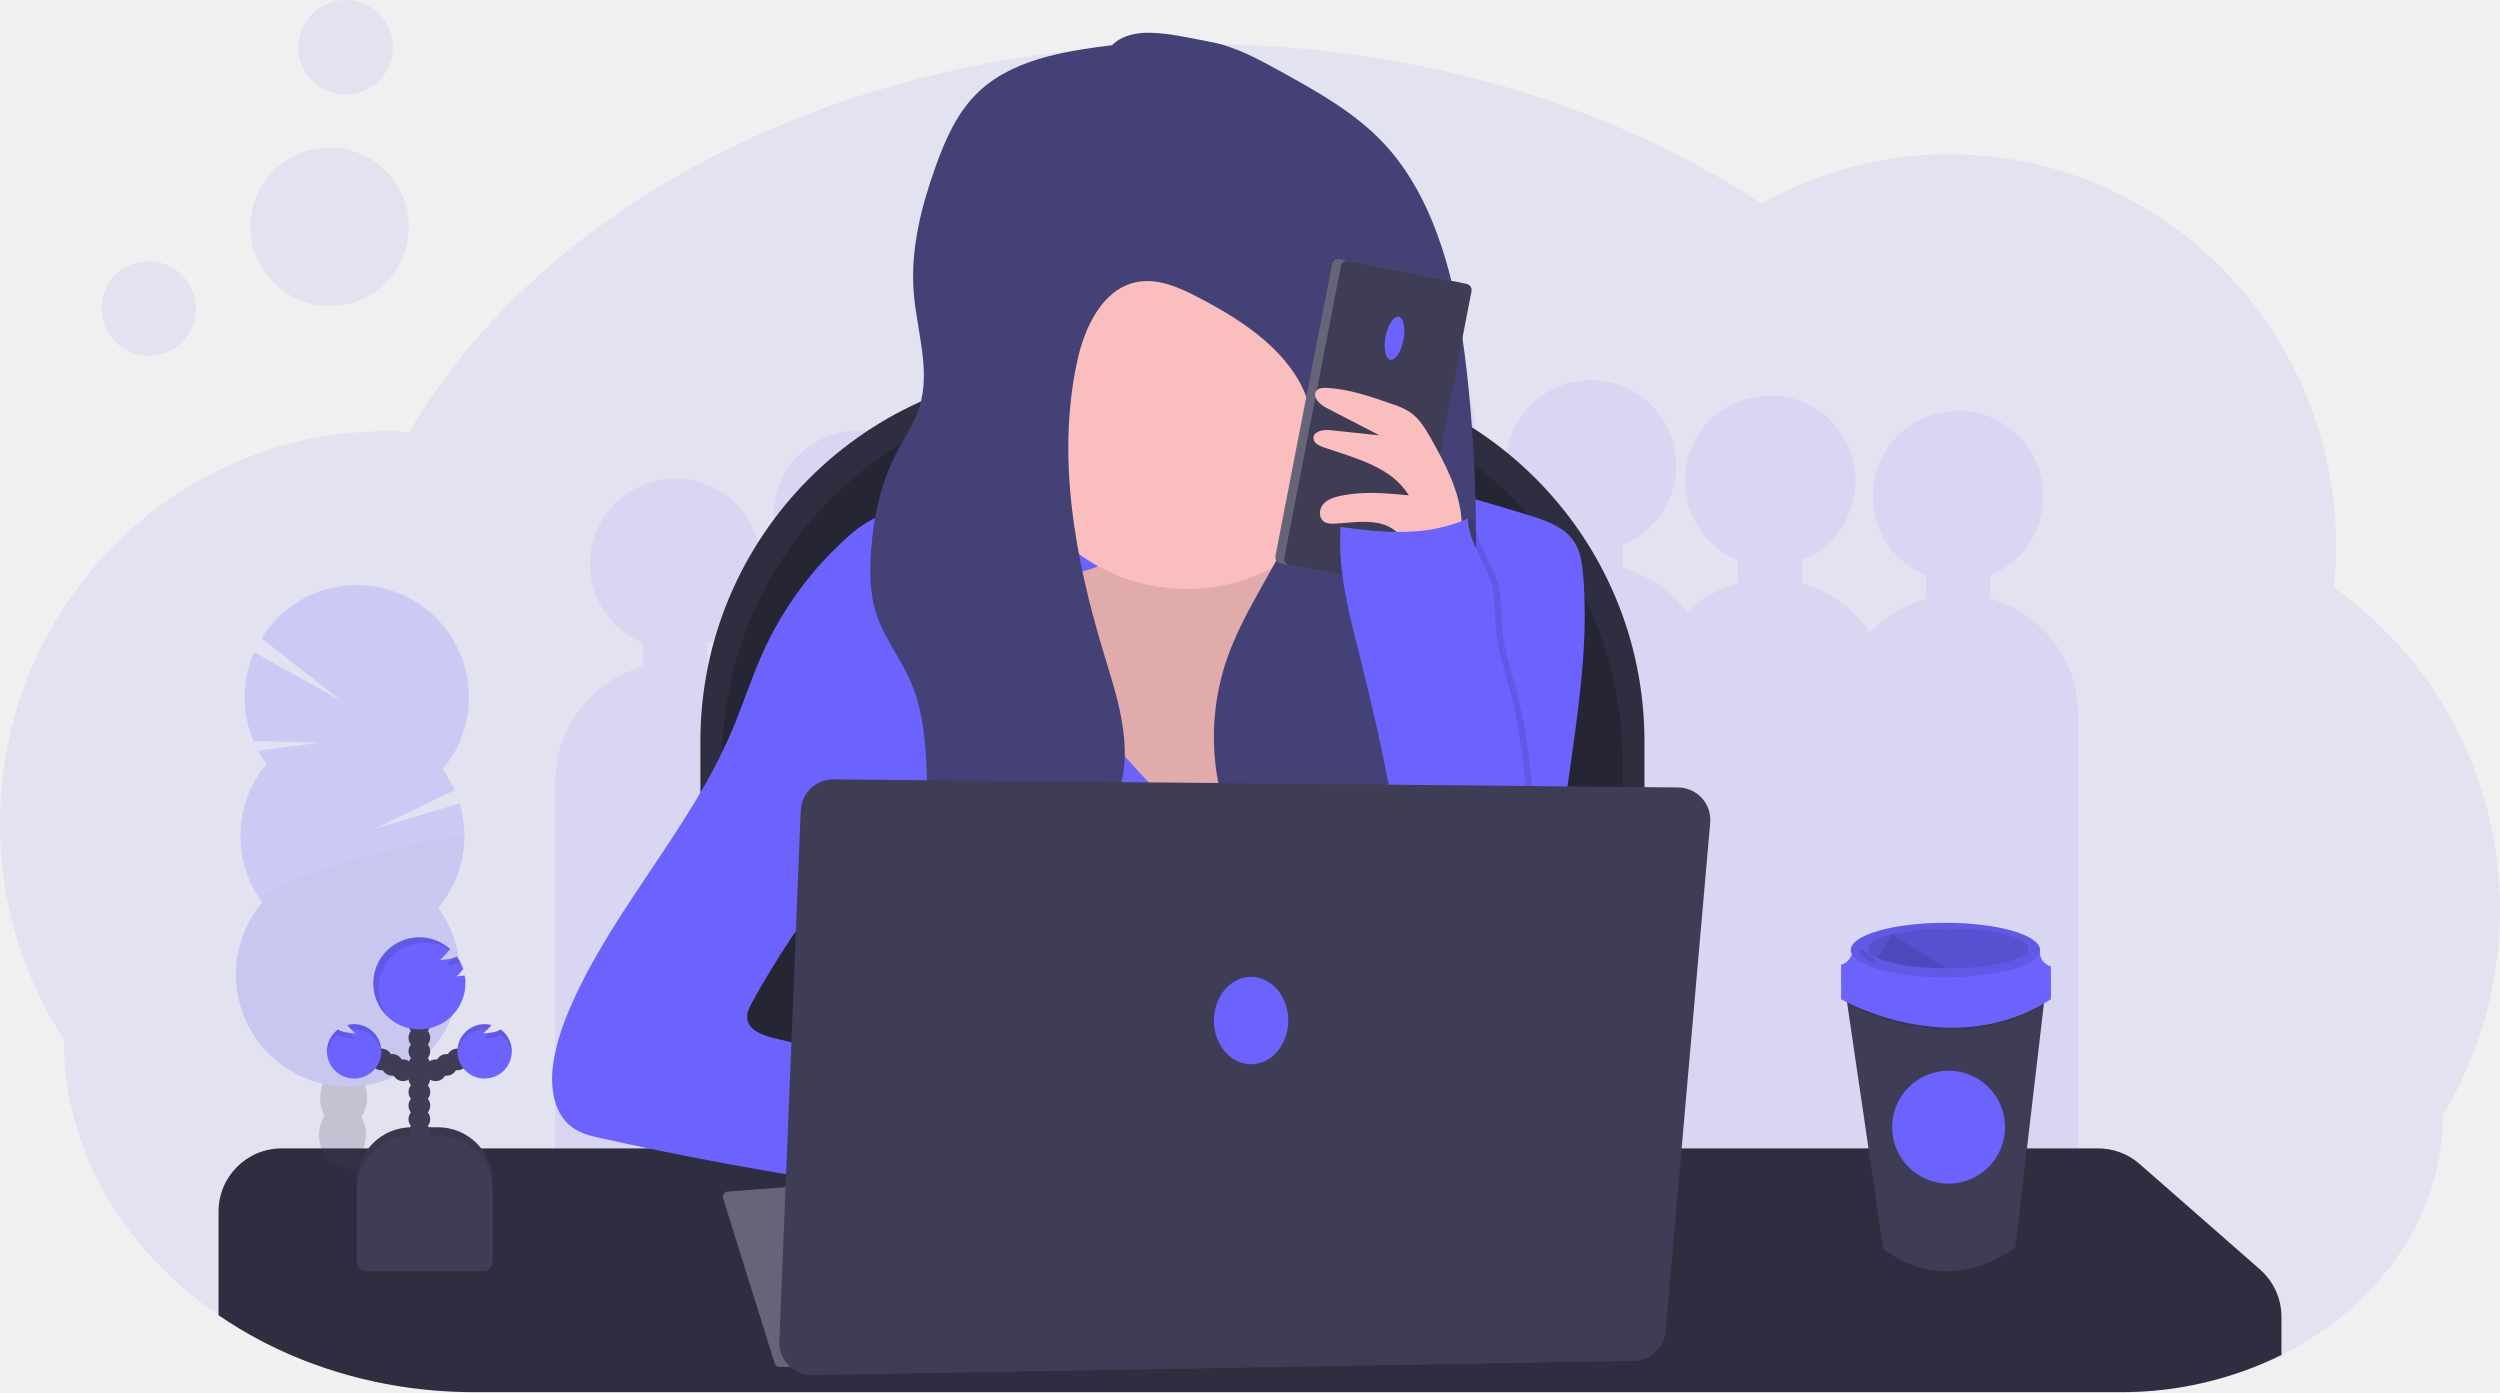
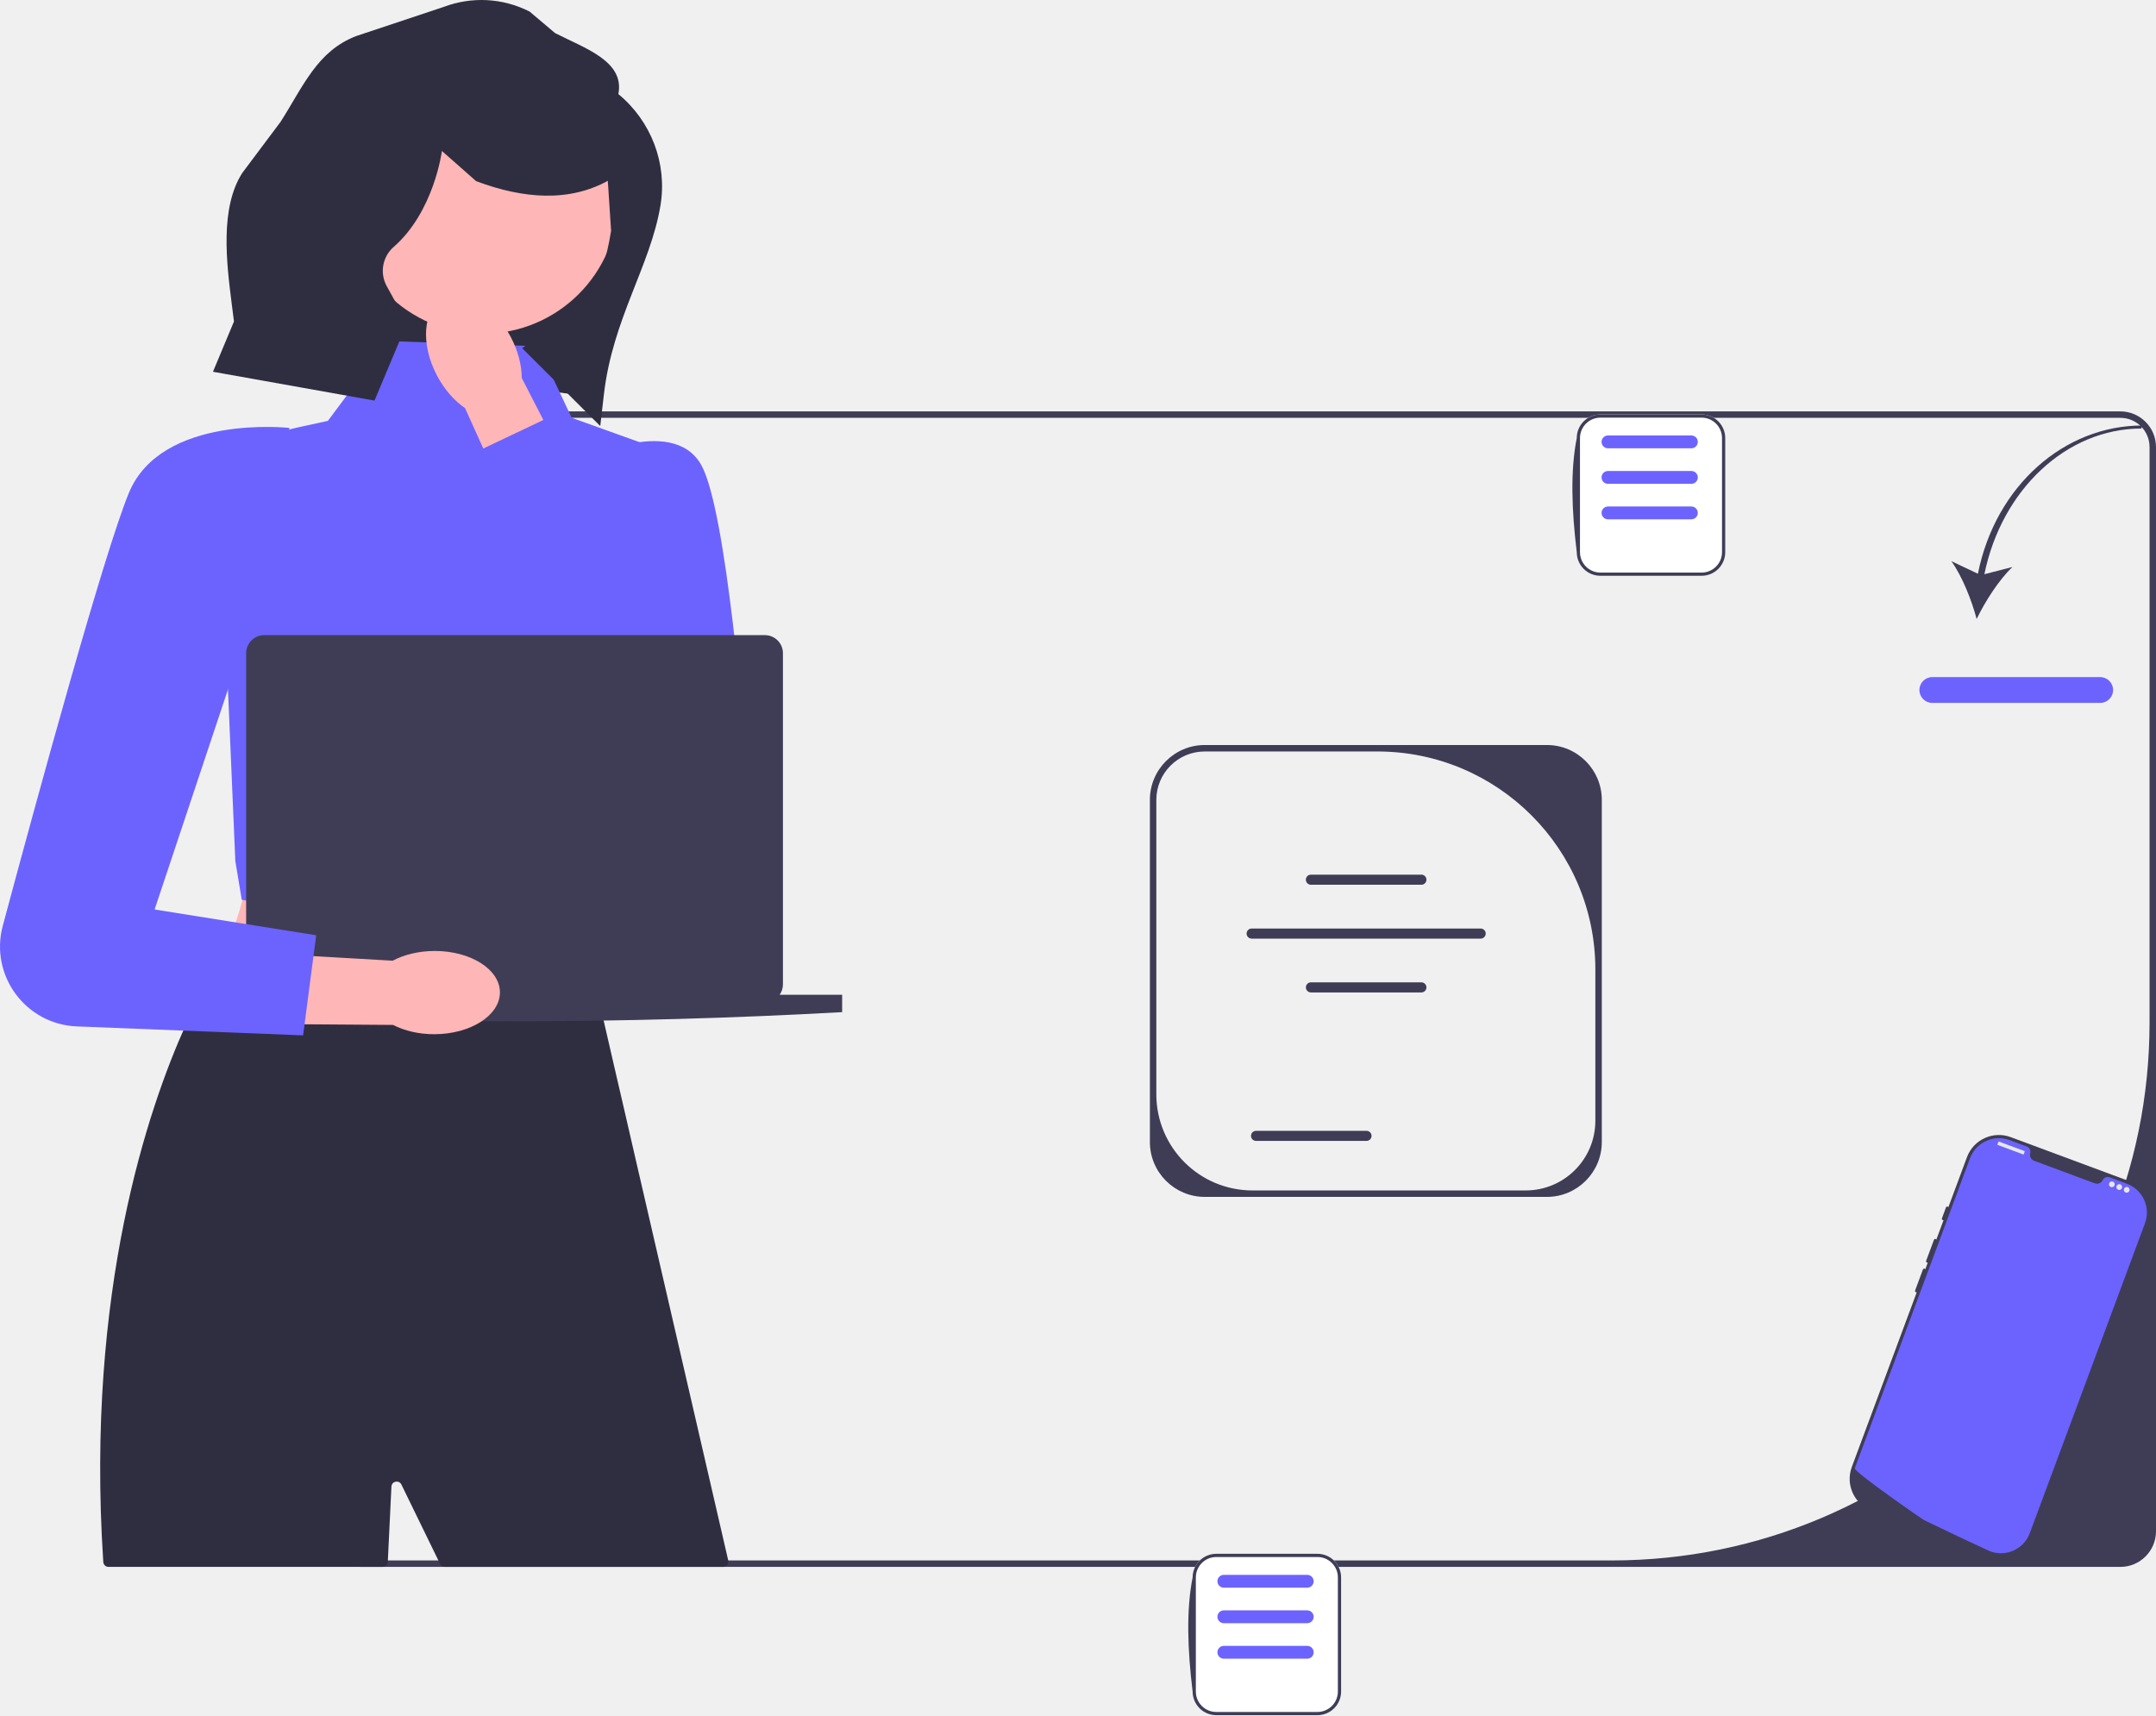
- <svg xmlns="http://www.w3.org/2000/svg" id="a154b3ae-224e-4b43-86b8-0ffeb27982c5" data-name="Layer 1" width="1144" height="637" viewBox="0 0 1144 637">
-   <path d="M1172,547.81a180.56,180.56,0,0,1-26.12,93.88c0,34.62-16.14,66-42.32,88.87a144.74,144.74,0,0,1-21.08,15.28c-.3.19-.61.37-.92.55-.56.33-1.12.66-1.69,1l-.53.31h0c-2.39,1.35-4.83,2.65-7.32,3.87a165.67,165.67,0,0,1-73.76,17H245.17q-9,0-17.84-.72a211.15,211.15,0,0,1-61.06-14.14q-5.72-2.26-11.22-4.86-2.62-1.23-5.19-2.53c-1.07-.54-2.14-1.1-3.2-1.66A190.5,190.5,0,0,1,128,733.32a183.89,183.89,0,0,1-15.8-12.12C78.17,692,57.12,651.59,57.12,607A180.5,180.5,0,0,1,28,508.32c0-99.14,79.24-179.51,177-179.51,3,0,6,.09,9,.25.43,0,.85,0,1.28.06,16.48-28.09,38.51-53.9,65-76.62,72.24-61.9,177.82-100.92,295.43-100.92,98.82,0,189.15,27.55,258.34,73.07A174.18,174.18,0,0,1,920,202.1c97.74,0,177,80.37,177,179.51a184.9,184.9,0,0,1-1,18.78A180,180,0,0,1,1172,547.81Z" transform="translate(-28 -131.5)" fill="#6c63ff" opacity="0.1" />
-   <path d="M938.69,405.47V394.74a39.05,39.05,0,1,0-29.38,0v10.73A55,55,0,0,0,883.77,421a55.08,55.08,0,0,0-31.08-22.52V387.74a39.05,39.05,0,1,0-29.38,0v10.73a55,55,0,0,0-23.21,13.16,55.08,55.08,0,0,0-29.41-20.16V380.74a39.05,39.05,0,1,0-29.38,0v10.73a55,55,0,0,0-26,16.06,55.09,55.09,0,0,0-36.57-33.06V363.74a39.05,39.05,0,1,0-29.38,0v10.73a55,55,0,0,0-40,47.77,54.62,54.62,0,0,0-16.57-7.77V403.74a39.05,39.05,0,1,0-29.38,0v10.73a55.18,55.18,0,0,0-34.66,28.7,54.58,54.58,0,0,0-15-6.7V425.74a39.05,39.05,0,1,0-29.38,0v10.73a54.29,54.29,0,0,0-14.21,6.22,55.14,55.14,0,0,0-34.41-28.22V403.74a39.05,39.05,0,1,0-29.38,0v10.73a55.1,55.1,0,0,0-35.87,31.36,55,55,0,0,0-18.75-9.36V425.74a39.05,39.05,0,1,0-29.38,0v10.73a55,55,0,0,0-40.31,53v248H392v-22h52v22H554v-22h79v-40h68v17h82v7h86v7H979v-248A55,55,0,0,0,938.69,405.47Z" transform="translate(-28 -131.5)" fill="#6c63ff" opacity="0.1" />
-   <path d="M490.78,169h91.43A170.28,170.28,0,0,1,752.5,339.28V570a0,0,0,0,1,0,0h-432a0,0,0,0,1,0,0V339.28A170.28,170.28,0,0,1,490.78,169Z" fill="#2f2e41" />
-   <path d="M500.78,178.28h71.43A170.28,170.28,0,0,1,742.5,348.56V560.71a0,0,0,0,1,0,0h-412a0,0,0,0,1,0,0V348.56A170.28,170.28,0,0,1,500.78,178.28Z" opacity="0.2" />
-   <path d="M1072,734.09v17.46a165.67,165.67,0,0,1-73.76,17H245.17q-9,0-17.84-.72a211.15,211.15,0,0,1-61.06-14.14q-5.72-2.26-11.22-4.86-2.62-1.23-5.19-2.53c-1.07-.54-2.14-1.1-3.2-1.66A190.5,190.5,0,0,1,128,733.32V685.9A28.9,28.9,0,0,1,156.9,657H988.13a28.9,28.9,0,0,1,19,7.17l55,48.2A28.87,28.87,0,0,1,1072,734.09Z" transform="translate(-28 -131.5)" fill="#2f2e41" />
-   <path d="M510.67,357.31q-32.71,2.16-65.17,7c-6.15.92-12.39,1.94-18,4.66a52.8,52.8,0,0,0-11.94,8.56,157.38,157.38,0,0,0-38,51.53c-5.57,12.15-9.57,25-14.82,37.25-18.69,43.75-52.59,79.53-72.32,122.82-4.27,9.37-7.87,19.15-9.3,29.34-1.48,10.54.2,22.84,8.86,29,4,2.83,8.86,4,13.62,5a1641.51,1641.51,0,0,0,181.57,29.65c-6.61-6.38-8.82-16.27-7.95-25.41s4.46-17.78,8-26.25q-51.81-11.43-103.36-24c-5.13-1.25-11.29-3.6-11.92-8.84-.32-2.67,1-5.24,2.3-7.59a407.17,407.17,0,0,1,52.4-74c0,28.06-1.39,59.75-1.39,87.82H747.35a248,248,0,0,1-6.84-48.85C739,501.24,757.1,447.89,752.4,394.24c-.44-4.95-1.12-10.05-3.71-14.29-4.47-7.32-13.39-10.35-21.59-12.85-31.44-9.56-63.54-19.23-96.4-18.48-9.77.23-19.5,1.37-29.21,2.52C571.9,354.63,540.4,355.34,510.67,357.31Z" transform="translate(-28 -131.5)" fill="#6c63ff" />
-   <path d="M358.88,679.82l23.6,75.53a2.36,2.36,0,0,0,2.25,1.65H486l-24-88-101.06,7.77A2.36,2.36,0,0,0,358.88,679.82Z" transform="translate(-28 -131.5)" fill="#656478" />
-   <path d="M532,389.79c-4.4,2.53-9.53,3.44-14.53,4.31l-32.27,5.6c-6.28,1.09-12.89,2.33-17.73,6.48-9.9,8.47-7.76,24.06-4.76,36.74l6,25.44c4.52,19.12,9.14,38.47,18.41,55.79,16.19,30.23,45.89,52,78.55,62.49,11.67,3.75,24,6.19,36.18,4.85,23.86-2.62,44.27-19.63,56.85-40.08s18.57-44.17,24.06-67.55c5.27-22.38,10.28-45.08,9.94-68.08-.1-7.16-.82-14.64-4.64-20.71-8.37-13.33-27.34-14.33-42.89-11.87-2.42.39-4.93.81-7.26.08-7-2.18-7.16-11.79-10.16-18.46-5.67-12.58-22.49-14.81-36.24-13.67s-35.16,2.61-47.14,10.4C532.85,369,545.51,382,532,389.79Z" transform="translate(-28 -131.5)" fill="#fbbebe" />
-   <path d="M532,389.79c-4.4,2.53-9.53,3.44-14.53,4.31l-32.27,5.6c-6.28,1.09-12.89,2.33-17.73,6.48-9.9,8.47-7.76,24.06-4.76,36.74l6,25.44c4.52,19.12,9.14,38.47,18.41,55.79,16.19,30.23,45.89,52,78.55,62.49,11.67,3.75,24,6.19,36.18,4.85,23.86-2.62,44.27-19.63,56.85-40.08s18.57-44.17,24.06-67.55c5.27-22.38,10.28-45.08,9.94-68.08-.1-7.16-.82-14.64-4.64-20.71-8.37-13.33-27.34-14.33-42.89-11.87-2.42.39-4.93.81-7.26.08-7-2.18-7.16-11.79-10.16-18.46-5.67-12.58-22.49-14.81-36.24-13.67s-35.16,2.61-47.14,10.4C532.85,369,545.51,382,532,389.79Z" transform="translate(-28 -131.5)" opacity="0.1" />
-   <path d="M505.29,418.45c4.88,10.24,8.54,21.1,14.44,30.79,4.69,7.7,10.7,14.49,16.68,21.24C551.9,488,567.59,505.66,586.76,519a222.93,222.93,0,0,1,55.37-109c8.26-8.87,18.6-17.61,30.72-17.28,7.52.21,14.46,3.94,20.72,8.09,7,4.63,13.62,10,18.65,16.67,7.95,10.62,11.38,24.07,12,37.32s-1.44,26.47-3.48,39.57l-10.5,67.71c-.61,3.92-1.46,8.25-4.66,10.6a14.67,14.67,0,0,1-6,2.16c-38.17,7.43-77.51,2.61-116.4,2.23-43-.41-87.19,4.49-127.92-9.19-2.13-.72-4.34-1.55-5.78-3.26a12.06,12.06,0,0,1-2-4.31c-9.49-30.72-1.88-63.73,3.75-95.38a748.38,748.38,0,0,0,9.51-75.78c.17-2.29,25.33,2.77,28.14,4.39C496.53,398.07,501.61,410.73,505.29,418.45Z" transform="translate(-28 -131.5)" fill="#6c63ff" />
-   <g opacity="0.2">
-     <path d="M194.87,668.29c0,.46-.05.91-.1,1.35q-5.72-2.26-11.22-4.86a9.1,9.1,0,0,1-5.19-2.53c-1.07-.54-2.14-1.1-3.2-1.66a13.68,13.68,0,0,1,.81-1.46c2.06-3.26,5.19-5.3,8.64-5.19s6.44,2.34,8.29,5.71A16.87,16.87,0,0,1,194.87,668.29Z" transform="translate(-28 -131.5)" fill="#3f3d56" />
-     <path d="M195.41,651.17a16.88,16.88,0,0,1-2.51,8.48c-2.06,3.25-5.19,5.29-8.64,5.18l-.71-.05a9.1,9.1,0,0,1-5.19-2.53,12.53,12.53,0,0,1-2.39-3.12,17.55,17.55,0,0,1,.54-17.12c2.06-3.26,5.19-5.3,8.64-5.19s6.44,2.34,8.29,5.71A16.87,16.87,0,0,1,195.41,651.17Z" transform="translate(-28 -131.5)" fill="#3f3d56" />
-     <ellipse cx="185.25" cy="633.7" rx="14.01" ry="10.7" transform="translate(-481.98 667.38) rotate(-88.19)" fill="#3f3d56" />
-     <ellipse cx="185.79" cy="616.59" rx="14.01" ry="10.7" transform="translate(-464.35 651.34) rotate(-88.19)" fill="#3f3d56" />
-     <ellipse cx="186.33" cy="599.47" rx="14.01" ry="10.7" transform="translate(-446.72 635.3) rotate(-88.19)" fill="#3f3d56" />
-     <path d="M150,481.05a49.66,49.66,0,0,1-3.8-6l28.26-3.73L144,470.6a51.38,51.38,0,0,1,.31-40.64l40.12,22.44-36.75-28.84a51.28,51.28,0,1,1,82.84,60,51.12,51.12,0,0,1,5.55,9.53L199,510.93l39.33-11.83A51.34,51.34,0,0,1,228.53,547,51.28,51.28,0,1,1,148,544.43a51.28,51.28,0,0,1,2-63.38Z" transform="translate(-28 -131.5)" fill="#6c63ff" />
-     <path d="M240.5,515.62a51.06,51.06,0,0,1-12,31.35A51.28,51.28,0,1,1,148,544.43C141.37,535.49,240.68,509.87,240.5,515.62Z" transform="translate(-28 -131.5)" opacity="0.1" />
+ <svg xmlns="http://www.w3.org/2000/svg" id="a" width="667.898" height="531.394" viewBox="0 0 667.898 531.394">
+   <polygon points="177.275 122.143 97.822 111.55 113.9 30.123 199.252 46.976 177.275 122.143" fill="#2f2e41" />
+   <path d="M100.898,474.414V138.494c0-6.087,4.952-11.04,11.04-11.04H656.858c6.087,0,11.04,4.953,11.04,11.04V474.414c0,6.087-4.953,11.04-11.04,11.04H111.938c-6.088,0-11.04-4.953-11.04-11.04ZM665.898,138.494c0-4.993-4.047-9.04-9.04-9.04H111.938c-4.993,0-9.04,4.047-9.04,9.04V474.414c0,4.993,4.047,9.04,9.04,9.04H499.264c92.029,0,166.634-74.605,166.634-166.634V138.494Z" fill="#3f3d56" />
+   <g>
+     <path d="M612.727,177.751l-8.23-3.899c3.376,4.711,6.284,12.068,7.841,17.922,2.637-5.453,6.887-12.126,11.094-16.112l-8.698,2.238c5.36-26.268,25.519-45.126,48.604-45.126l.327-.949c-24.113,0-45.466,18.596-50.938,45.925Z" fill="#3f3d56" />
+     <path d="M650.606,217.775h-52c-2.206,0-4-1.794-4-4s1.794-4,4-4h52c2.206,0,4,1.794,4,4s-1.794,4-4,4Z" fill="#6c63ff" />
  </g>
-   <circle cx="68.02" cy="141.18" r="21.63" fill="#6c63ff" opacity="0.1" />
-   <circle cx="158.17" cy="21.63" r="21.63" fill="#6c63ff" opacity="0.1" />
-   <circle cx="150.84" cy="103.76" r="36.25" fill="#6c63ff" opacity="0.1" />
-   <circle cx="543" cy="185.5" r="84" fill="#fbbebe" />
-   <path d="M536.88,152.17c-22.41,2.84-46.6,6.59-62.44,22.69-8.86,9-14.05,21-18.32,32.88-6.62,18.5-11.55,38-10,57.63,1.38,17.56,7.88,35.52,2.62,52.34-2.42,7.74-7.17,14.5-10.86,21.71-6.84,13.39-10.06,28.4-11.24,43.39-.82,10.31-.66,20.92,2.73,30.69,3.61,10.4,10.65,19.25,15.11,29.31,6.6,14.86,7.26,31.58,7.77,47.83s.94,32.39,1.32,48.58c.24,10.18.26,21.08-5.37,29.57,20.79-8.33,41.87-16.83,59.66-30.43s32.19-33.21,34.49-55.49c1.86-18.06-4.24-35.86-9.5-53.24-13-43-21.4-88.84-11.94-132.75,3.41-15.81,11.7-33.46,27.61-36.37,9.71-1.77,19.4,2.66,28.15,7.24,20.68,10.82,42,24.82,49.7,46.85,7,19.92,1.11,42.11-8,61.13s-21.51,36.51-28.59,56.39c-10.87,30.5-7.81,66.21,10.25,93.08s51.43,43.4,83.52,39.06c-2.51-10.84-10.38-19.6-14.6-29.9-7.67-18.71-2.5-40.23,5.75-58.69S694.21,440,699.37,420.4c3.64-13.8,4.08-28.22,4.06-42.49,0-22.46-1.11-44.93-3.27-67.29s-5.46-45-12.58-66.51c-5.72-17.25-14.05-33.93-26.51-47.16-13.26-14.09-30.52-23.64-47.47-33-10.14-5.58-20.5-11.23-31.88-13.32-9-1.65-18.46-4-27.64-4.15C547.84,146.39,541.28,147.74,536.88,152.17Z" transform="translate(-28 -131.5)" fill="#434175" />
-   <rect x="624.01" y="254.09" width="60.85" height="141.74" rx="2.9" transform="translate(45.9 -250.24) rotate(10.98)" fill="#656478" />
-   <rect x="628.09" y="254.88" width="60.85" height="141.74" rx="2.9" transform="translate(46.13 -251) rotate(10.98)" fill="#3f3d56" />
-   <ellipse cx="666.17" cy="286.29" rx="10.05" ry="4.15" transform="translate(230.2 754.21) rotate(-79.02)" fill="#6c63ff" />
-   <path d="M683,332.5c-2.64-4.67-5.46-9.5-9.91-12.49a35,35,0,0,0-8.18-3.67c-9.69-3.39-19.54-6.81-29.79-7.35-1.67-.08-3.58,0-4.67,1.28-2.24,2.63,1.31,6.21,4.38,7.8l24.42,12.65-22.51-2.38c-3.27-.35-7.93.54-7.69,3.82.16,2.15,2.52,3.32,4.56,4,14.45,5,31.15,8.92,39.06,22-10.54-1-21.31-2-31.64.32-2.83.64-5.76,1.63-7.61,3.86s-2.06,6,.27,7.77c1.44,1.07,3.38,1.1,5.18,1,7.33-.35,14.85-1.81,21.89.28s13.29,9.47,10.86,16.39c6.24.56,13.62,0,19.39-2.69,6.36-3,6.21-8.64,5.82-15.44C696,356.33,689.39,343.9,683,332.5Z" transform="translate(-28 -131.5)" fill="#fbbebe" />
-   <path d="M676.69,550.49a1125.21,1125.21,0,0,0-23-116.92c-5-20-10.68-40.34-9.25-60.92,20.66,2.63,39.17,4.58,58.21-3.86.31,10.81,8.15,20,11,30.45,1.91,7,1.19,14.41,1.94,21.62s3,14.2,4.93,21.21a260.23,260.23,0,0,1,6.63,106.74C709.48,550.91,694.32,553.22,676.69,550.49Z" transform="translate(-28 -131.5)" opacity="0.1" />
-   <path d="M673.69,550.49a1125.21,1125.21,0,0,0-23-116.92c-5-20-10.68-40.34-9.25-60.92,20.66,2.63,39.17,4.58,58.21-3.86.31,10.81,8.15,20,11,30.45,1.91,7,1.19,14.41,1.94,21.62s3,14.2,4.93,21.21a260.23,260.23,0,0,1,6.63,106.74C706.48,550.91,691.32,553.22,673.69,550.49Z" transform="translate(-28 -131.5)" fill="#6c63ff" />
-   <path d="M384.63,745.27l9.79-242.87a14.86,14.86,0,0,1,15-14.26l386.52,3.7A14.86,14.86,0,0,1,810.59,508L790.17,740.67a14.86,14.86,0,0,1-14.55,13.56l-375.88,6.5A14.87,14.87,0,0,1,384.63,745.27Z" transform="translate(-28 -131.5)" fill="#3f3d56" />
-   <ellipse cx="572.5" cy="467" rx="17" ry="20" fill="#6c63ff" />
-   <path d="M964,584.76l-.8,6.86-13,110.86c-33.89,23.63-60.25.92-60.48,0L873.34,591.1l-.93-6.34Z" transform="translate(-28 -131.5)" fill="#3f3d56" />
-   <path d="M964,584.76l-.8,6.86c-38.18,22.2-78.91,4.92-89.86-.52l-.93-6.34Z" transform="translate(-28 -131.5)" opacity="0.1" />
-   <path d="M870.5,578.74v10s50.5,29.36,96,0v-10Z" transform="translate(-28 -131.5)" fill="#6c63ff" />
-   <path d="M876.37,565.53s-1.47,6.75-5.87,7.34v8.51h96v-7.63s-5.87-1.47-5-8.22Z" transform="translate(-28 -131.5)" fill="#6c63ff" />
-   <ellipse cx="890.21" cy="434.76" rx="43.3" ry="12.48" fill="#6c63ff" />
-   <ellipse cx="890.21" cy="434.76" rx="43.3" ry="12.48" opacity="0.1" />
-   <path d="M956.22,565.53c0,5-16.42,9.1-36.69,9.1h-1.08c-13.61-.1-25.37-2-31.37-4.84-2.71-1.28-4.25-2.73-4.25-4.26,0-2.54,4.2-4.84,11-6.49a113.49,113.49,0,0,1,25.73-2.61C939.8,556.43,956.22,560.5,956.22,565.53Z" transform="translate(-28 -131.5)" opacity="0.1" />
-   <path d="M918.45,574.63c-13.61-.1-25.37-2-31.37-4.84h0L893.8,559Z" transform="translate(-28 -131.5)" opacity="0.1" />
-   <path d="M880.1,566.23c-.52-.11-1.21.07-1.31.59a1.27,1.27,0,0,0,.2.75,10.67,10.67,0,0,0,4.78,4.09,2.85,2.85,0,0,0,1.09.35,1,1,0,0,0,1-.52,1.13,1.13,0,0,0-.07-.93,4.13,4.13,0,0,0-1.24-1.36C883.21,568.15,881.84,566.52,880.1,566.23Z" transform="translate(-28 -131.5)" opacity="0.1" />
-   <circle cx="891.67" cy="515.79" r="25.83" fill="#6c63ff" />
-   <path d="M188.33,515.85h12.11a25,25,0,0,1,25,25V578a0,0,0,0,1,0,0H163.33a0,0,0,0,1,0,0V540.85A25,25,0,0,1,188.33,515.85Z" fill="#3f3d56" />
-   <path d="M188.33,515.85h12.11a25,25,0,0,1,25,25V578a0,0,0,0,1,0,0H163.33a0,0,0,0,1,0,0V540.85A25,25,0,0,1,188.33,515.85Z" opacity="0.1" />
-   <circle cx="191.9" cy="524.55" r="4.97" fill="#3f3d56" />
-   <circle cx="191.9" cy="518.34" r="4.97" fill="#3f3d56" />
-   <circle cx="191.9" cy="512.12" r="4.97" fill="#3f3d56" />
-   <circle cx="191.9" cy="505.91" r="4.97" fill="#3f3d56" />
-   <circle cx="191.9" cy="499.7" r="4.97" fill="#3f3d56" />
-   <circle cx="191.9" cy="493.49" r="4.97" fill="#3f3d56" />
-   <circle cx="191.9" cy="487.28" r="4.97" fill="#3f3d56" />
-   <circle cx="199.36" cy="489.76" r="4.97" fill="#3f3d56" />
-   <circle cx="204.33" cy="487.28" r="4.97" fill="#3f3d56" />
-   <circle cx="209.3" cy="484.79" r="4.97" fill="#3f3d56" />
-   <circle cx="191.9" cy="481.07" r="4.97" fill="#3f3d56" />
-   <circle cx="191.9" cy="474.86" r="4.97" fill="#3f3d56" />
-   <circle cx="191.9" cy="468.64" r="4.97" fill="#3f3d56" />
-   <circle cx="191.9" cy="462.43" r="4.97" fill="#3f3d56" />
-   <path d="M240.5,577.91c-1.23.18-2.47.31-3.71.39A28.56,28.56,0,0,0,240,575a21.22,21.22,0,0,0-3-5.83,10.22,10.22,0,0,1-4,1.26c-1.23.18-2.47.31-3.71.4,1.63-1.33,3.15-3.33,4.75-5a21.09,21.09,0,1,0,6.61,12Z" transform="translate(-28 -131.5)" fill="#6c63ff" />
-   <path d="M257.11,602.6a9.68,9.68,0,0,1-4.18,1.39c-1.23.18-2.47.32-3.71.4a36.4,36.4,0,0,0,3.68-3.82,12.44,12.44,0,1,0,4.21,2Z" transform="translate(-28 -131.5)" fill="#6c63ff" />
-   <circle cx="184.45" cy="489.76" r="4.97" fill="#3f3d56" />
-   <circle cx="179.48" cy="487.28" r="4.97" fill="#3f3d56" />
-   <circle cx="174.51" cy="484.79" r="4.97" fill="#3f3d56" />
-   <path d="M182.7,602.6a9.64,9.64,0,0,0,4.18,1.39c1.23.18,2.47.32,3.71.4a35.42,35.42,0,0,1-3.68-3.82,12.44,12.44,0,1,1-4.21,2Z" transform="translate(-28 -131.5)" fill="#6c63ff" />
-   <path d="M188.33,519.58h12.11a25,25,0,0,1,25,25v32.87a4.24,4.24,0,0,1-4.24,4.24H167.57a4.24,4.24,0,0,1-4.24-4.24V544.58a25,25,0,0,1,25-25Z" fill="#3f3d56" />
-   <g opacity="0.1">
-     <path d="M240.88,579.27a18.83,18.83,0,0,1-1.6,1.52c.57,0,1.13-.09,1.7-.15C241,580.18,240.93,579.72,240.88,579.27Z" transform="translate(-28 -131.5)" />
-     <path d="M231.82,573.33c1.25-.08,2.48-.21,3.72-.39a12,12,0,0,0,3.23-.88,21.28,21.28,0,0,0-1.74-2.87,7.52,7.52,0,0,1-2,.85A28.79,28.79,0,0,1,231.82,573.33Z" transform="translate(-28 -131.5)" />
-     <path d="M201.27,584a21.08,21.08,0,0,1,32.5-17.76l.32-.34a21.1,21.1,0,1,0-27.82,31.73A21,21,0,0,1,201.27,584Z" transform="translate(-28 -131.5)" />
+   <g>
+     <path d="M496.216,247.818v106c0,9.374-7.626,17-17,17h-106c-9.374,0-17-7.626-17-17v-106c0-9.374,7.626-17,17-17h106c9.374,0,17,7.626,17,17Zm-23.576,121c11.916,0,21.576-9.66,21.576-21.576v-46.865c0-37.312-30.247-67.559-67.559-67.559h-53.441c-8.284,0-15,6.716-15,15v91.211c0,16.452,13.337,29.789,29.789,29.789h84.635Z" fill="#3f3d56" />
+     <g>
+       <path d="M440.326,274.11h-34.221c-.863,0-1.565-.702-1.565-1.565,0-.863,.702-1.564,1.565-1.564h34.221c.863,0,1.564,.702,1.564,1.564s-.702,1.565-1.564,1.565Z" fill="#3f3d56" />
+       <path d="M440.326,307.474h-34.221c-.863,0-1.565-.702-1.565-1.565,0-.863,.702-1.564,1.565-1.564h34.221c.863,0,1.564,.702,1.564,1.564s-.702,1.565-1.564,1.565Z" fill="#3f3d56" />
+       <path d="M423.326,353.474h-34.221c-.863,0-1.565-.702-1.565-1.565,0-.863,.702-1.564,1.565-1.564h34.221c.863,0,1.564,.702,1.564,1.564s-.702,1.565-1.564,1.565Z" fill="#3f3d56" />
+       <path d="M458.69,290.803h-70.947c-.863,0-1.565-.702-1.565-1.565s.702-1.564,1.565-1.564h70.947c.863,0,1.564,.702,1.564,1.564,0,.863-.702,1.565-1.564,1.565Z" fill="#3f3d56" />
+     </g>
  </g>
-   <g opacity="0.1">
-     <path d="M249.22,606.87c1.24-.08,2.48-.21,3.71-.39a9.7,9.7,0,0,0,4.18-1.4,12.43,12.43,0,0,1,5,8.8,11.38,11.38,0,0,0,.07-1.31,12.38,12.38,0,0,0-5-10,9.68,9.68,0,0,1-4.18,1.39l-1,.13A25.37,25.37,0,0,1,249.22,606.87Z" transform="translate(-28 -131.5)" />
-     <path d="M249.72,602.63a10.19,10.19,0,0,1,1.24.09c.65-.69,1.29-1.43,1.94-2.15a12.4,12.4,0,0,0-15.6,12c0,.42,0,.83.06,1.24A12.42,12.42,0,0,1,249.72,602.63Z" transform="translate(-28 -131.5)" />
+   <path d="M183.62,302.62H66.345c9.83-21.934,15.873-42.824,6.426-59.441l110.849-6.426c-5.539,22.431-6.216,44.445,0,65.867Z" fill="#ffb6b6" />
+   <path d="M224.01,485.454h-86.216c-.624,0-1.192-.356-1.464-.917l-.525-1.083-11.457-23.518c-.738-1.514-3.008-1.048-3.089,.634l-1.104,22.883-.023,.454c-.043,.866-.758,1.546-1.626,1.546H33.62c-.858,0-1.569-.667-1.625-1.523-.01-.159-.021-.319-.03-.477-5.42-83.65,14.07-140.35,25.5-165.72l.01-.01c4.49-9.98,7.75-15.11,7.75-15.11l1.13-.01h.01l22.83-.4h.01l20.22-.34,15.28-.25,6.13-.11h.01l3.84-.06,19.09-.33,17.05-.29,12.24-.2h.34l1.82,7.85v.01l.07,.35v.01l.31,1.29,.01,.04,.62,2.71v.02l.04,.15v.01l.15,.65,.01,.03,1.44,6.23,2.33,10.13,3.07,13.25,3.87,16.82,1.96,8.47,2.69,11.67,23.8,103.14h0c.24,1.022-.535,2-1.584,2Z" fill="#2f2e41" />
+   <path d="M166.689,107.284l-46.671-1.628-18.448,24.739-9.707,2.108c-14.551,3.16-24.533,16.58-23.374,31.425l4.41,102.848,2,12,110,18,24.734-155.648-32.546-11.692-10.398-22.151Z" fill="#6c63ff" />
+   <circle cx="149.657" cy="61.49" r="41.893" fill="#ffb6b6" />
+   <g>
+     <path d="M616.185,481.565l-36.319-13.497c-5.447-2.024-8.232-8.103-6.208-13.551l35.681-96.01c2.024-5.447,8.103-8.232,13.551-6.208l36.319,13.497c5.447,2.024,8.232,8.103,6.208,13.551-13.652,38.806-28.545,82.409-35.681,96.01-2.024,5.447-8.103,8.232-13.55,6.208Z" fill="#3f3d56" />
+     <path d="M656.469,404.972c-.231-.086-.488,.032-.573,.263l-4.97,13.374c-.086,.231,.032,.488,.263,.573s.488-.032,.573-.263l4.97-13.374c.086-.231-.032-.488-.263-.573Z" fill="#3f3d56" />
+     <path d="M664.475,378.998l-35.68,96.008c-1.762,4.741-6.894,7.248-11.672,5.815l-.002-.001c-.071-.021-.141-.043-.213-.067-.126-.04-.25-.083-.375-.13,0,0-.447-.204-1.264-.579-.825-.378-2.025-.931-3.519-1.627-.449-.207-.921-.428-1.419-.661-.993-.464-2.083-.974-3.25-1.526-.466-.218-.947-.447-1.438-.68-2.512-1.188-5.322-2.53-8.277-3.966-.5-.241-1.004-.485-1.511-.733-.132-.066-21.671-14.867-21.255-15.988l35.68-96.008c1.835-4.938,7.324-7.452,12.262-5.617l5.337,1.983c.853,.317,1.291,1.236,1.048,2.114-.015,.059-.029,.117-.04,.178-.163,.912,.399,1.799,1.269,2.122l18.759,6.972c.869,.323,1.874,.019,2.347-.778,.031-.053,.059-.107,.086-.161,.389-.823,1.322-1.233,2.174-.916l5.337,1.983c4.938,1.835,7.452,7.324,5.617,12.262Z" fill="#6c63ff" />
+     <path d="M603.404,373.836c-.231-.086-.488,.032-.573,.263l-1.243,3.343c-.086,.231,.032,.488,.263,.573s.488-.032,.573-.263l1.243-3.343c.086-.231-.032-.488-.263-.573Z" fill="#3f3d56" />
+     <path d="M599.677,383.866c-.231-.086-.488,.032-.573,.263l-2.407,6.478c-.086,.231,.032,.488,.263,.573s.488-.032,.573-.263l2.407-6.478c.086-.231-.032-.488-.263-.573Z" fill="#3f3d56" />
+     <path d="M596.26,393.061c-.231-.086-.488,.032-.573,.263l-2.407,6.478c-.086,.231,.032,.488,.263,.573s.488-.032,.573-.263l2.407-6.478c.086-.231-.032-.488-.263-.573Z" fill="#3f3d56" />
+     <rect x="618.651" y="355.112" width="8.694" height="1.115" rx=".086" ry=".086" transform="translate(162.9224 -194.7465) rotate(20.38675)" fill="#e6e6e6" />
+     <circle cx="654.22" cy="366.916" r=".892" fill="#e6e6e6" />
+     <circle cx="656.519" cy="367.77" r=".892" fill="#e6e6e6" />
+     <circle cx="658.817" cy="368.624" r=".892" fill="#e6e6e6" />
  </g>
-   <g opacity="0.1">
-     <path d="M190.59,606.87c-1.24-.08-2.48-.21-3.71-.39a9.65,9.65,0,0,1-4.18-1.4,12.43,12.43,0,0,0-5,8.8,11.38,11.38,0,0,1-.07-1.31,12.38,12.38,0,0,1,5-10,9.64,9.64,0,0,0,4.18,1.39l1,.13A23.67,23.67,0,0,0,190.59,606.87Z" transform="translate(-28 -131.5)" />
-     <path d="M190.09,602.63a10.36,10.36,0,0,0-1.25.09c-.64-.69-1.28-1.43-1.93-2.15a12.4,12.4,0,0,1,15.6,12c0,.42,0,.83-.06,1.24A12.42,12.42,0,0,0,190.09,602.63Z" transform="translate(-28 -131.5)" />
+   <g>
+     <path d="M527.137,178.394h-31.362c-4.036,0-7.319-3.283-7.319-7.319v-35.362c0-4.036,3.283-7.319,7.319-7.319h31.362c4.036,0,7.319,3.283,7.319,7.319v35.362c0,4.036-3.283,7.319-7.319,7.319Z" fill="#fff" />
+     <path d="M527.137,178.394h-31.362c-4.036,0-7.319-3.283-7.319-7.319-1.577-13.021-2.011-25.149,0-35.362,0-4.036,3.283-7.319,7.319-7.319h31.362c4.036,0,7.319,3.283,7.319,7.319v35.362c0,4.036-3.283,7.319-7.319,7.319Zm-31.362-49c-3.484,0-6.319,2.834-6.319,6.319v35.362c0,3.484,2.834,6.319,6.319,6.319h31.362c3.484,0,6.319-2.834,6.319-6.319v-35.362c0-3.484-2.834-6.319-6.319-6.319h-31.362Z" fill="#3f3d56" />
+     <path d="M523.968,149.894h-25.841c-1.096,0-1.988-.892-1.988-1.988s.892-1.988,1.988-1.988h25.841c1.096,0,1.988,.892,1.988,1.988s-.892,1.988-1.988,1.988Z" fill="#6c63ff" />
+     <path d="M523.968,160.894h-25.841c-1.096,0-1.988-.892-1.988-1.988s.892-1.988,1.988-1.988h25.841c1.096,0,1.988,.892,1.988,1.988s-.892,1.988-1.988,1.988Z" fill="#6c63ff" />
+     <path d="M523.968,138.894h-25.841c-1.096,0-1.988-.892-1.988-1.988s.892-1.988,1.988-1.988h25.841c1.096,0,1.988,.892,1.988,1.988s-.892,1.988-1.988,1.988Z" fill="#6c63ff" />
  </g>
+   <g>
+     <path d="M135.412,116.425c2.296,4.327,5.378,7.778,8.646,10.01l19.264,42.606,20.006-9.76-21.695-42.169c-.015-3.958-1.143-8.445-3.438-12.772-5.244-9.886-14.595-15.195-20.886-11.858-6.291,3.337-7.14,14.057-1.896,23.943l0,0Z" fill="#ffb6b6" />
+     <path d="M178.79,143.28s29.341-15.376,38.445,.769c7.767,13.775,13.38,82.701,14.86,102.64,.26,3.5-.653,6.976-2.596,9.898v0c-5.754,8.655-18.158,9.48-25.008,1.663l-59.456-117.067,28.202-13.403,6.897,16.705-1.345-1.205Z" fill="#6c63ff" />
+   </g>
+   <path d="M241.52,308.202c.644-.913,1.024-2.026,1.024-3.228v-102.594c0-3.096-2.51-5.606-5.606-5.606H81.858c-3.096,0-5.606,2.51-5.606,5.606v102.594c0,1.202,.38,2.315,1.024,3.228h-19.369v5.378c67.34,3.766,135,3.766,202.981,0v-5.378h-19.369Z" fill="#3f3d56" />
+   <g>
+     <path d="M408.137,531.394h-31.362c-4.036,0-7.319-3.283-7.319-7.319v-35.362c0-4.036,3.283-7.319,7.319-7.319h31.362c4.036,0,7.319,3.283,7.319,7.319v35.362c0,4.036-3.283,7.319-7.319,7.319Z" fill="#fff" />
+     <path d="M408.137,531.394h-31.362c-4.036,0-7.319-3.283-7.319-7.319-1.577-13.021-2.011-25.149,0-35.362,0-4.036,3.283-7.319,7.319-7.319h31.362c4.036,0,7.319,3.283,7.319,7.319v35.362c0,4.036-3.283,7.319-7.319,7.319Zm-31.362-49c-3.484,0-6.319,2.834-6.319,6.319v35.362c0,3.484,2.834,6.319,6.319,6.319h31.362c3.484,0,6.319-2.834,6.319-6.319v-35.362c0-3.484-2.834-6.319-6.319-6.319h-31.362Z" fill="#3f3d56" />
+     <path d="M404.968,502.894h-25.841c-1.096,0-1.988-.892-1.988-1.988s.892-1.988,1.988-1.988h25.841c1.096,0,1.988,.892,1.988,1.988s-.892,1.988-1.988,1.988Z" fill="#6c63ff" />
+     <path d="M404.968,513.894h-25.841c-1.096,0-1.988-.892-1.988-1.988s.892-1.988,1.988-1.988h25.841c1.096,0,1.988,.892,1.988,1.988s-.892,1.988-1.988,1.988Z" fill="#6c63ff" />
+     <path d="M404.968,491.894h-25.841c-1.096,0-1.988-.892-1.988-1.988s.892-1.988,1.988-1.988h25.841c1.096,0,1.988,.892,1.988,1.988s-.892,1.988-1.988,1.988Z" fill="#6c63ff" />
+   </g>
+   <g>
+     <path d="M134.539,294.628c-4.899,.026-9.385,1.156-12.879,3.016l-46.681-2.701-.635,22.25,47.422,.344c3.513,1.823,8.011,2.905,12.91,2.879,11.191-.059,20.232-5.88,20.194-13.002-.038-7.121-9.14-12.846-20.331-12.787h-0Z" fill="#ffb6b6" />
+     <path d="M89.689,132.578s-39.682-4.422-49.791,20.196c-7.722,18.806-27.783,92.1-39.04,134.063-4.116,15.342,7.073,30.532,22.945,31.161l70.095,2.776,4.054-31.009-50.054-7.991,28-84,13.791-65.196Z" fill="#6c63ff" />
+   </g>
+   <path d="M191.56,29.148c2.014-10.202-10.349-14.164-19.608-18.898l-7.861-6.649c-8.241-4.213-17.878-4.755-26.539-1.492l-27.032,8.998c-12.27,4.622-16.551,15.625-23.622,26.667l-11.852,15.822c-6.96,10.87-4.879,27.84-3.247,40.643l.684,5.365-6.512,15.572,50.045,8.934,10.087-24.031-6.295-11.422c-2.233-4.053-1.34-9.114,2.147-12.156l0-0c12.541-10.944,14.943-29.728,14.943-29.728l10.602,9.349c7.705,2.891,14.817,4.381,21.347,4.494,7.182,.124,13.659-1.417,19.445-4.594l1.018,15.491c-2.991,18.313-7.454,22.339-27.564,36.349l24.203,24.134,1.134-9.828c2.698-23.378,14.356-39.649,17.512-58.459,2.182-13.006-2.856-26.18-13.036-34.563h-0Z" fill="#2f2e41" />
</svg>
